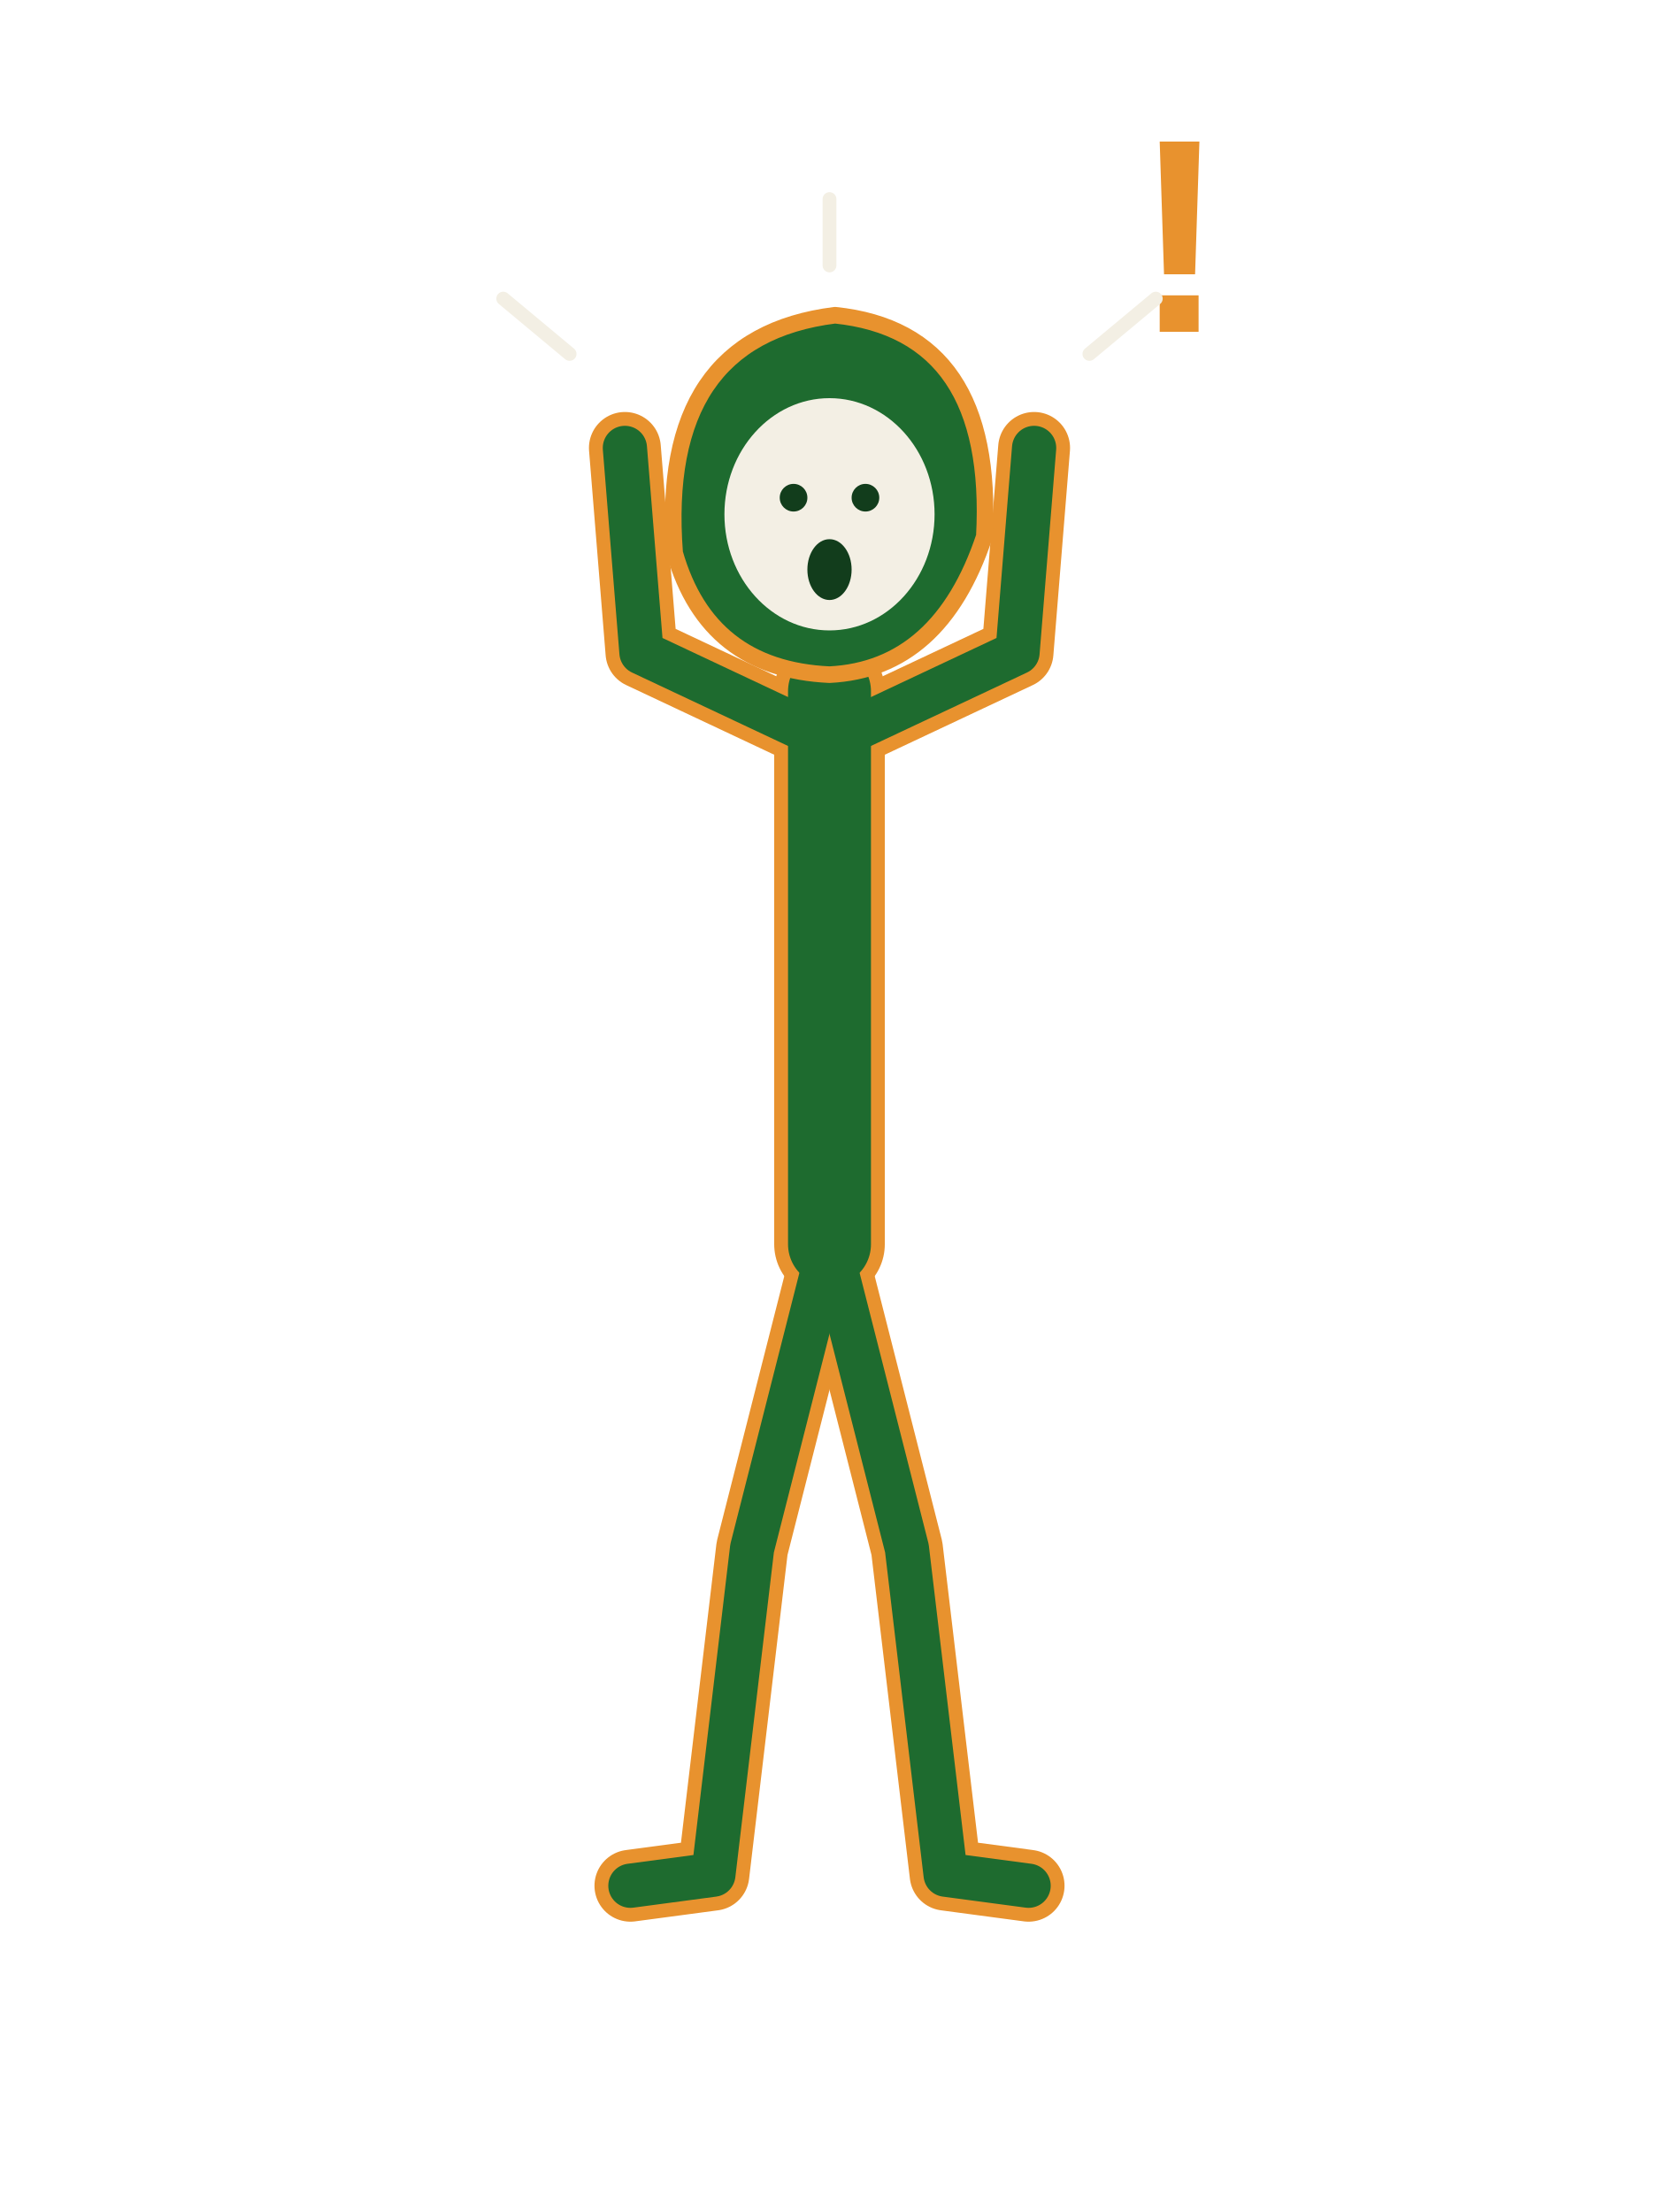
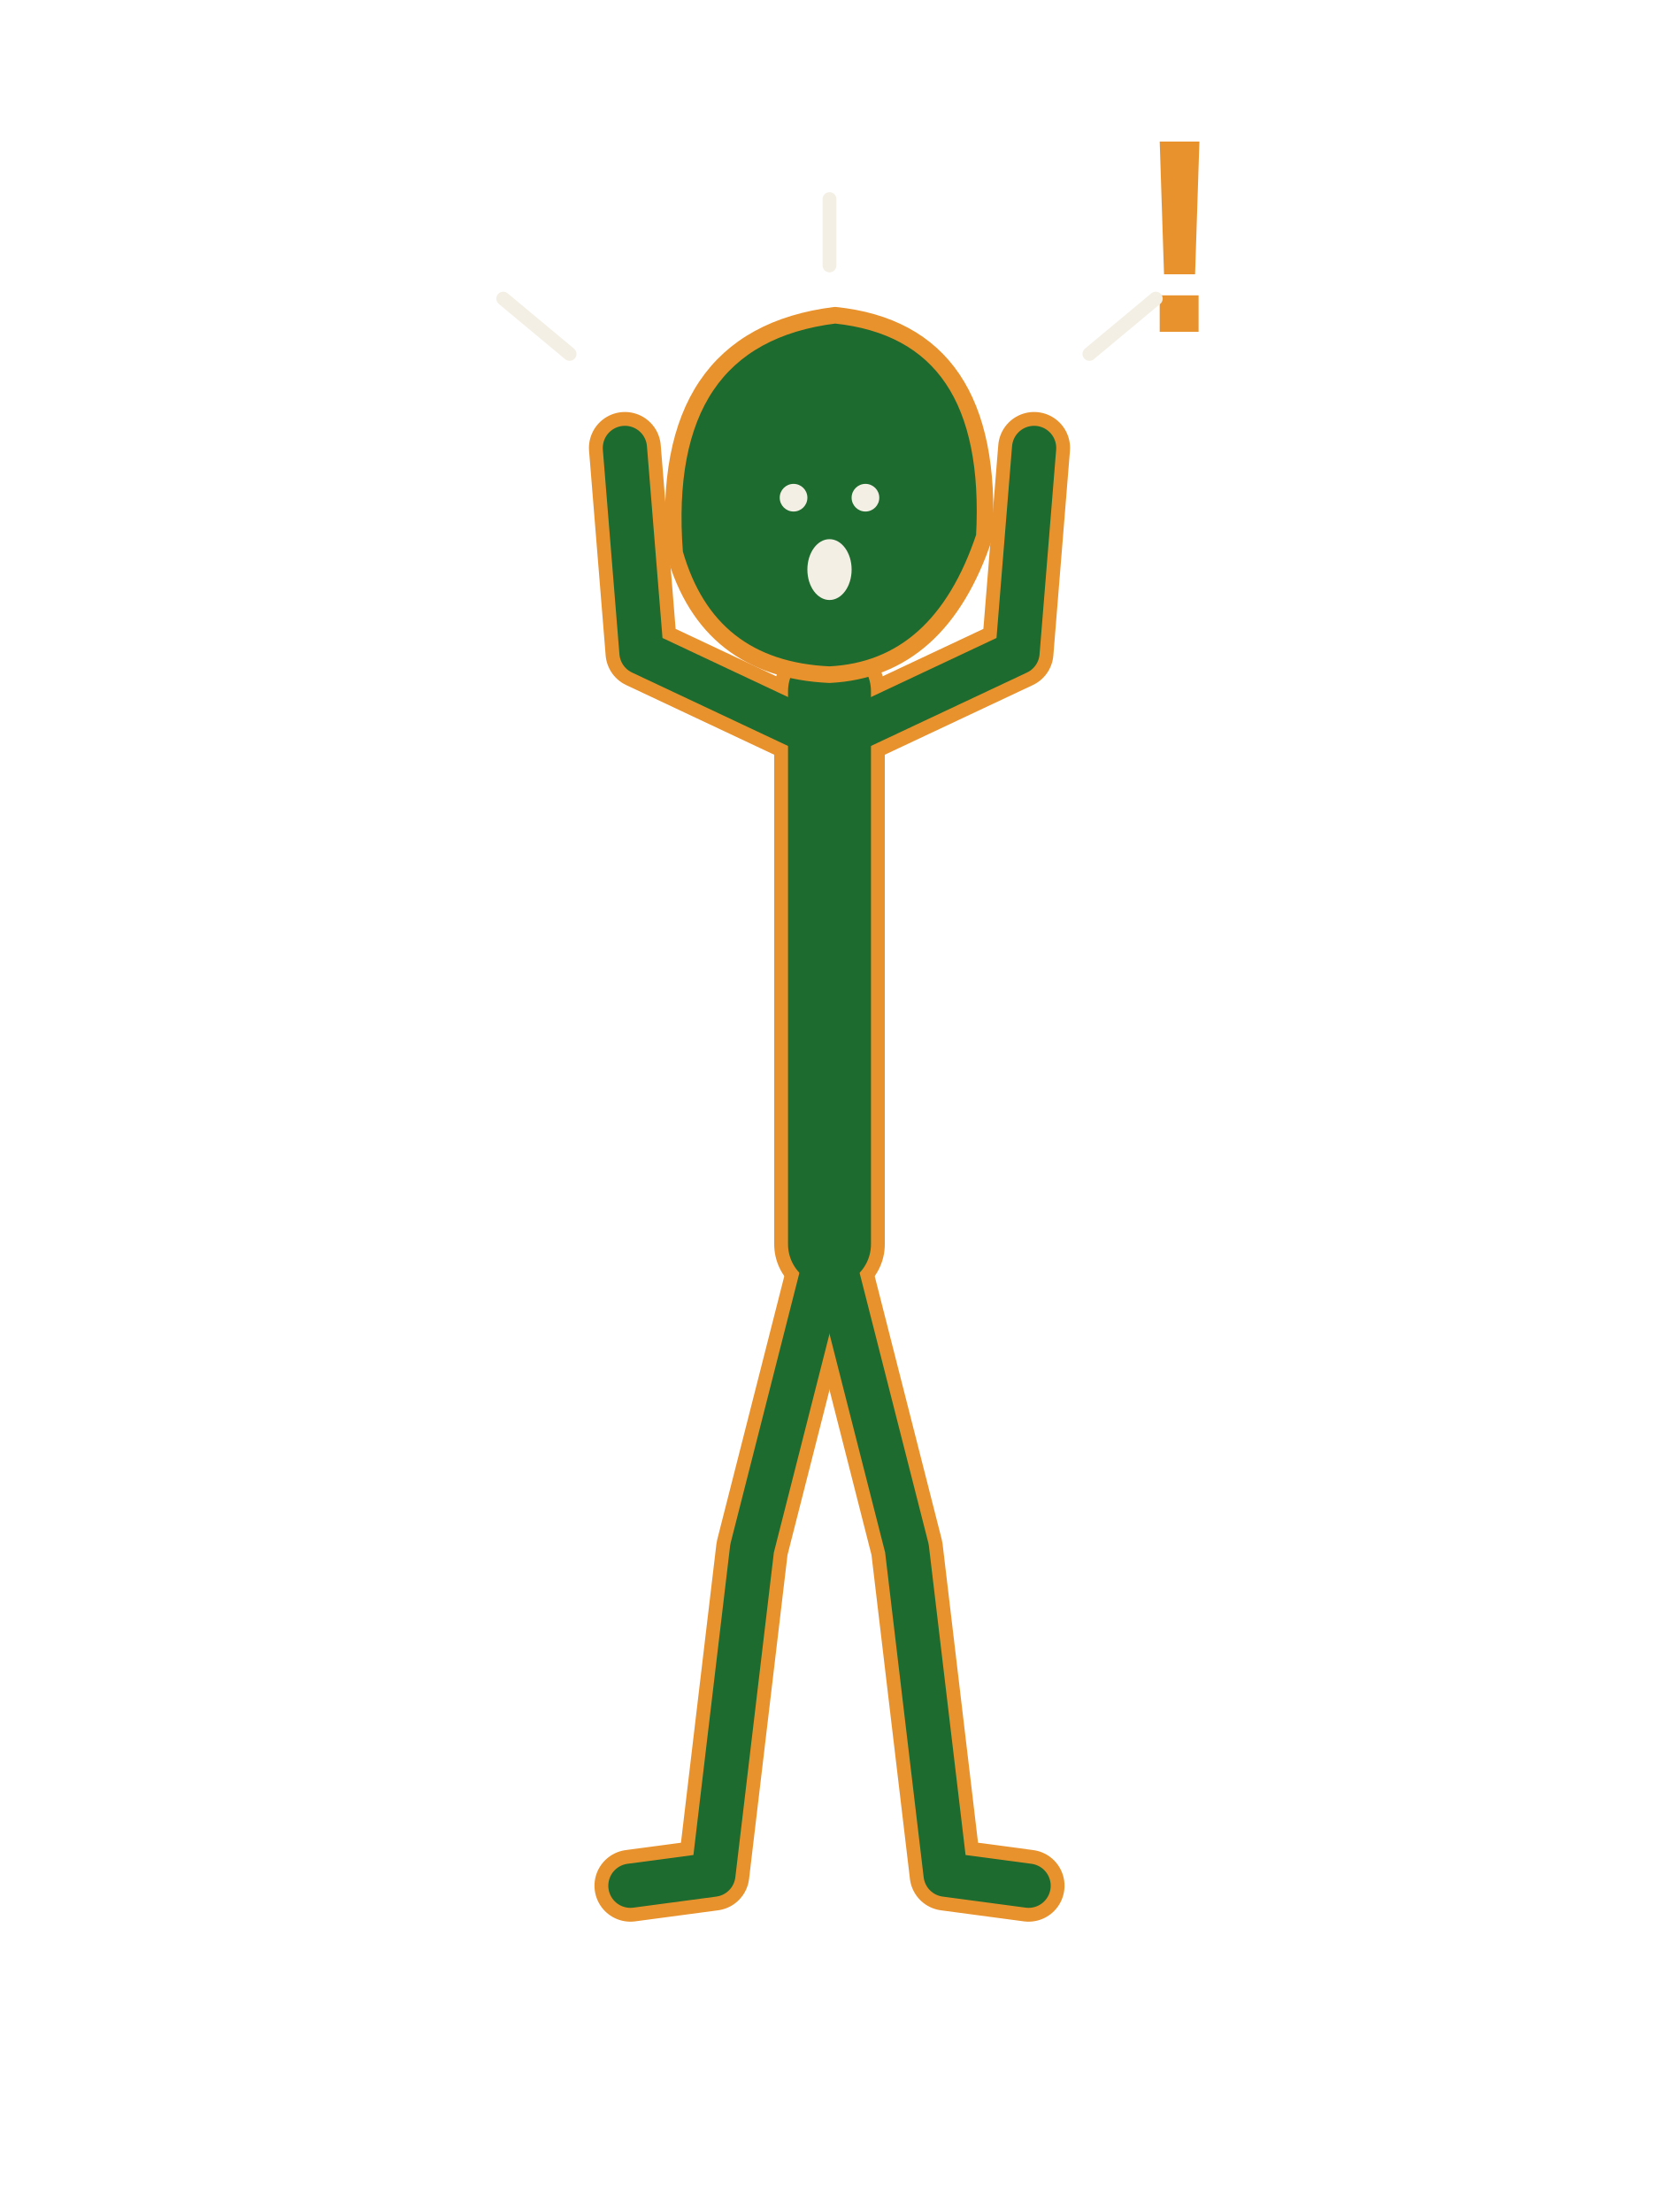
<svg xmlns="http://www.w3.org/2000/svg" width="600" height="800" viewBox="0 0 600 800">
+   <defs>
+     <radialGradient id="glow">
+       <stop offset="0" stop-color="#e8922e" stop-opacity=".18" />
+       <stop offset="1" stop-color="#e8922e" stop-opacity="0" />
+     </radialGradient>
+   </defs>
  <polyline points="300,250 300,450" fill="none" stroke="#e8922e" stroke-width="40" stroke-linecap="round" stroke-linejoin="round" />
  <polyline points="300,268 232,236 226,162" fill="none" stroke="#e8922e" stroke-width="26" stroke-linecap="round" stroke-linejoin="round" />
  <polyline points="300,268 368,236 374,162" fill="none" stroke="#e8922e" stroke-width="26" stroke-linecap="round" stroke-linejoin="round" />
  <polyline points="300,450 272,560 258,678 228,682" fill="none" stroke="#e8922e" stroke-width="26" stroke-linecap="round" stroke-linejoin="round" />
  <polyline points="300,450 328,560 342,678 372,682" fill="none" stroke="#e8922e" stroke-width="26" stroke-linecap="round" stroke-linejoin="round" />
  <polyline points="300,250 300,450" fill="none" stroke="#1e6b2f" stroke-width="30" stroke-linecap="round" stroke-linejoin="round" />
  <polyline points="300,268 232,236 226,162" fill="none" stroke="#1e6b2f" stroke-width="16" stroke-linecap="round" stroke-linejoin="round" />
  <polyline points="300,268 368,236 374,162" fill="none" stroke="#1e6b2f" stroke-width="16" stroke-linecap="round" stroke-linejoin="round" />
  <polyline points="300,450 272,560 258,678 228,682" fill="none" stroke="#1e6b2f" stroke-width="16" stroke-linecap="round" stroke-linejoin="round" />
  <polyline points="300,450 328,560 342,678 372,682" fill="none" stroke="#1e6b2f" stroke-width="16" stroke-linecap="round" stroke-linejoin="round" />
  <path d="M244,200 Q238,122 302,114 Q360,120 356,194 Q340,242 300,244 Q256,242 244,200Z" fill="#1e6b2f" stroke="#e8922e" stroke-width="6" stroke-linejoin="round" />
-   <ellipse cx="300" cy="186" rx="38" ry="42" fill="#f3efe4" />
-   <circle cx="287.0" cy="180" r="5" fill="#123d1c" />
-   <circle cx="313.0" cy="180" r="5" fill="#123d1c" />
-   <ellipse cx="300.0" cy="206" rx="8" ry="11" fill="#123d1c" />
+   <circle cx="287.0" cy="180" r="5" fill="#f3efe4" />
+   <circle cx="313.0" cy="180" r="5" fill="#f3efe4" />
+   <ellipse cx="300.0" cy="206" rx="8" ry="11" fill="#f3efe4" />
  <text x="410" y="120" font-family="Arial Black,Arial,sans-serif" font-weight="900" font-size="100" fill="#e8922e">!</text>
  <path d="M206,128 l-24,-20" fill="none" stroke="#f3efe4" stroke-width="5" stroke-linecap="round" />
  <path d="M394,128 l24,-20" fill="none" stroke="#f3efe4" stroke-width="5" stroke-linecap="round" />
  <path d="M300,96 l0,-24" fill="none" stroke="#f3efe4" stroke-width="5" stroke-linecap="round" />
</svg>
